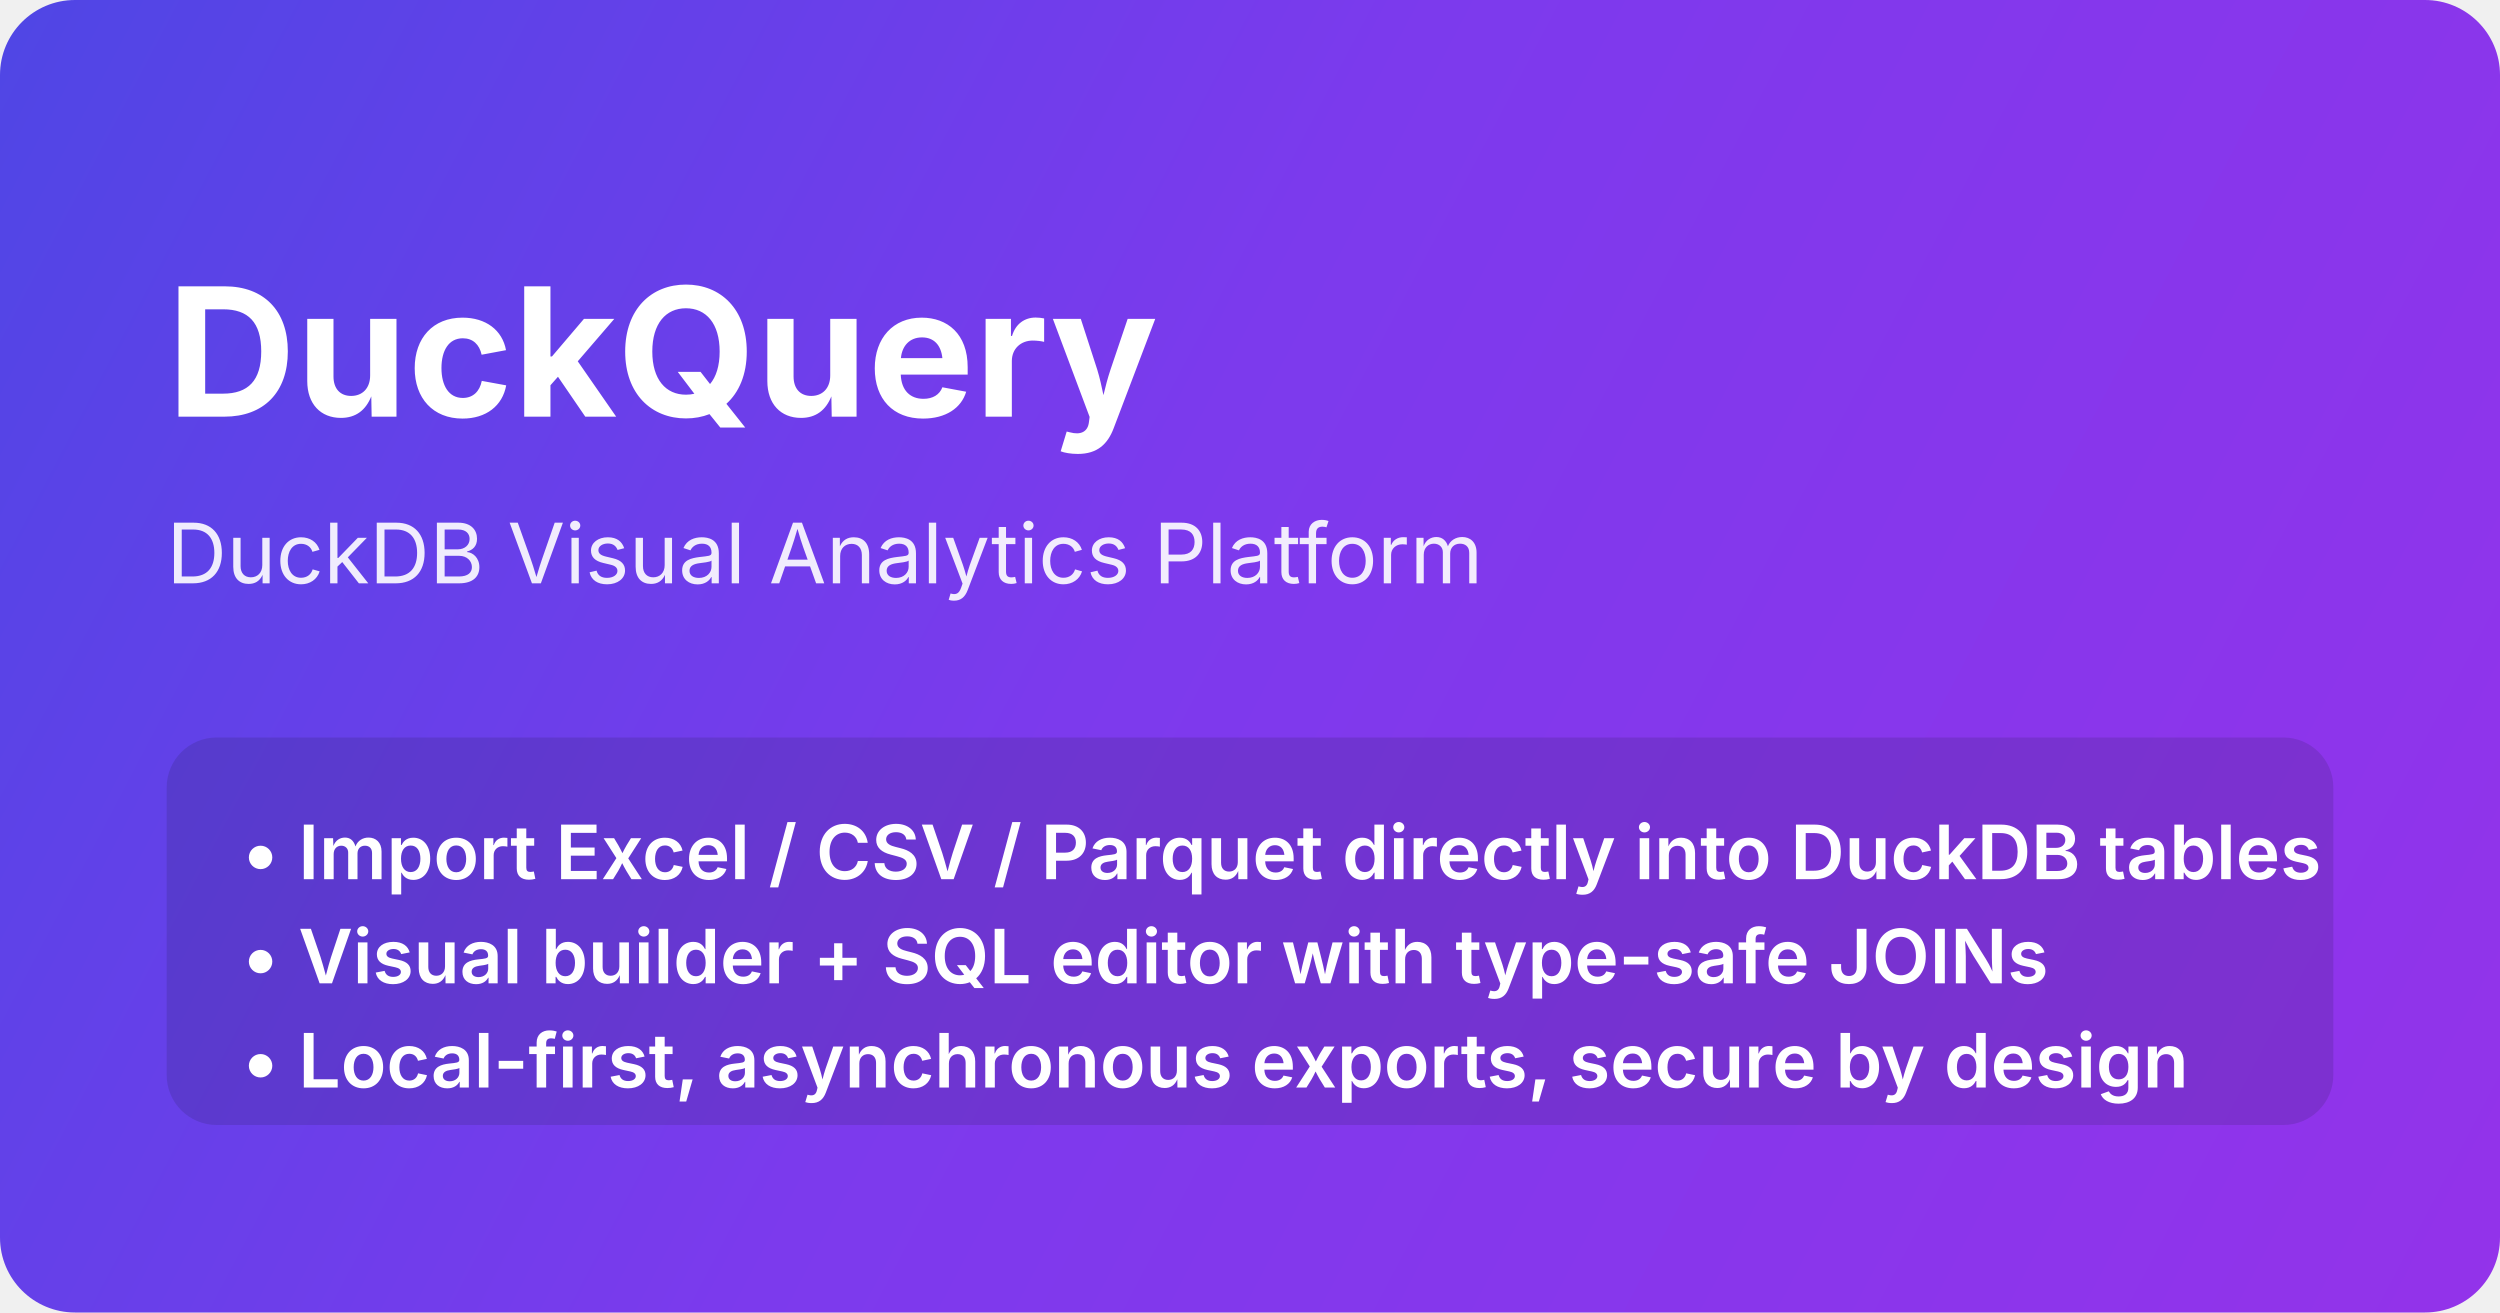
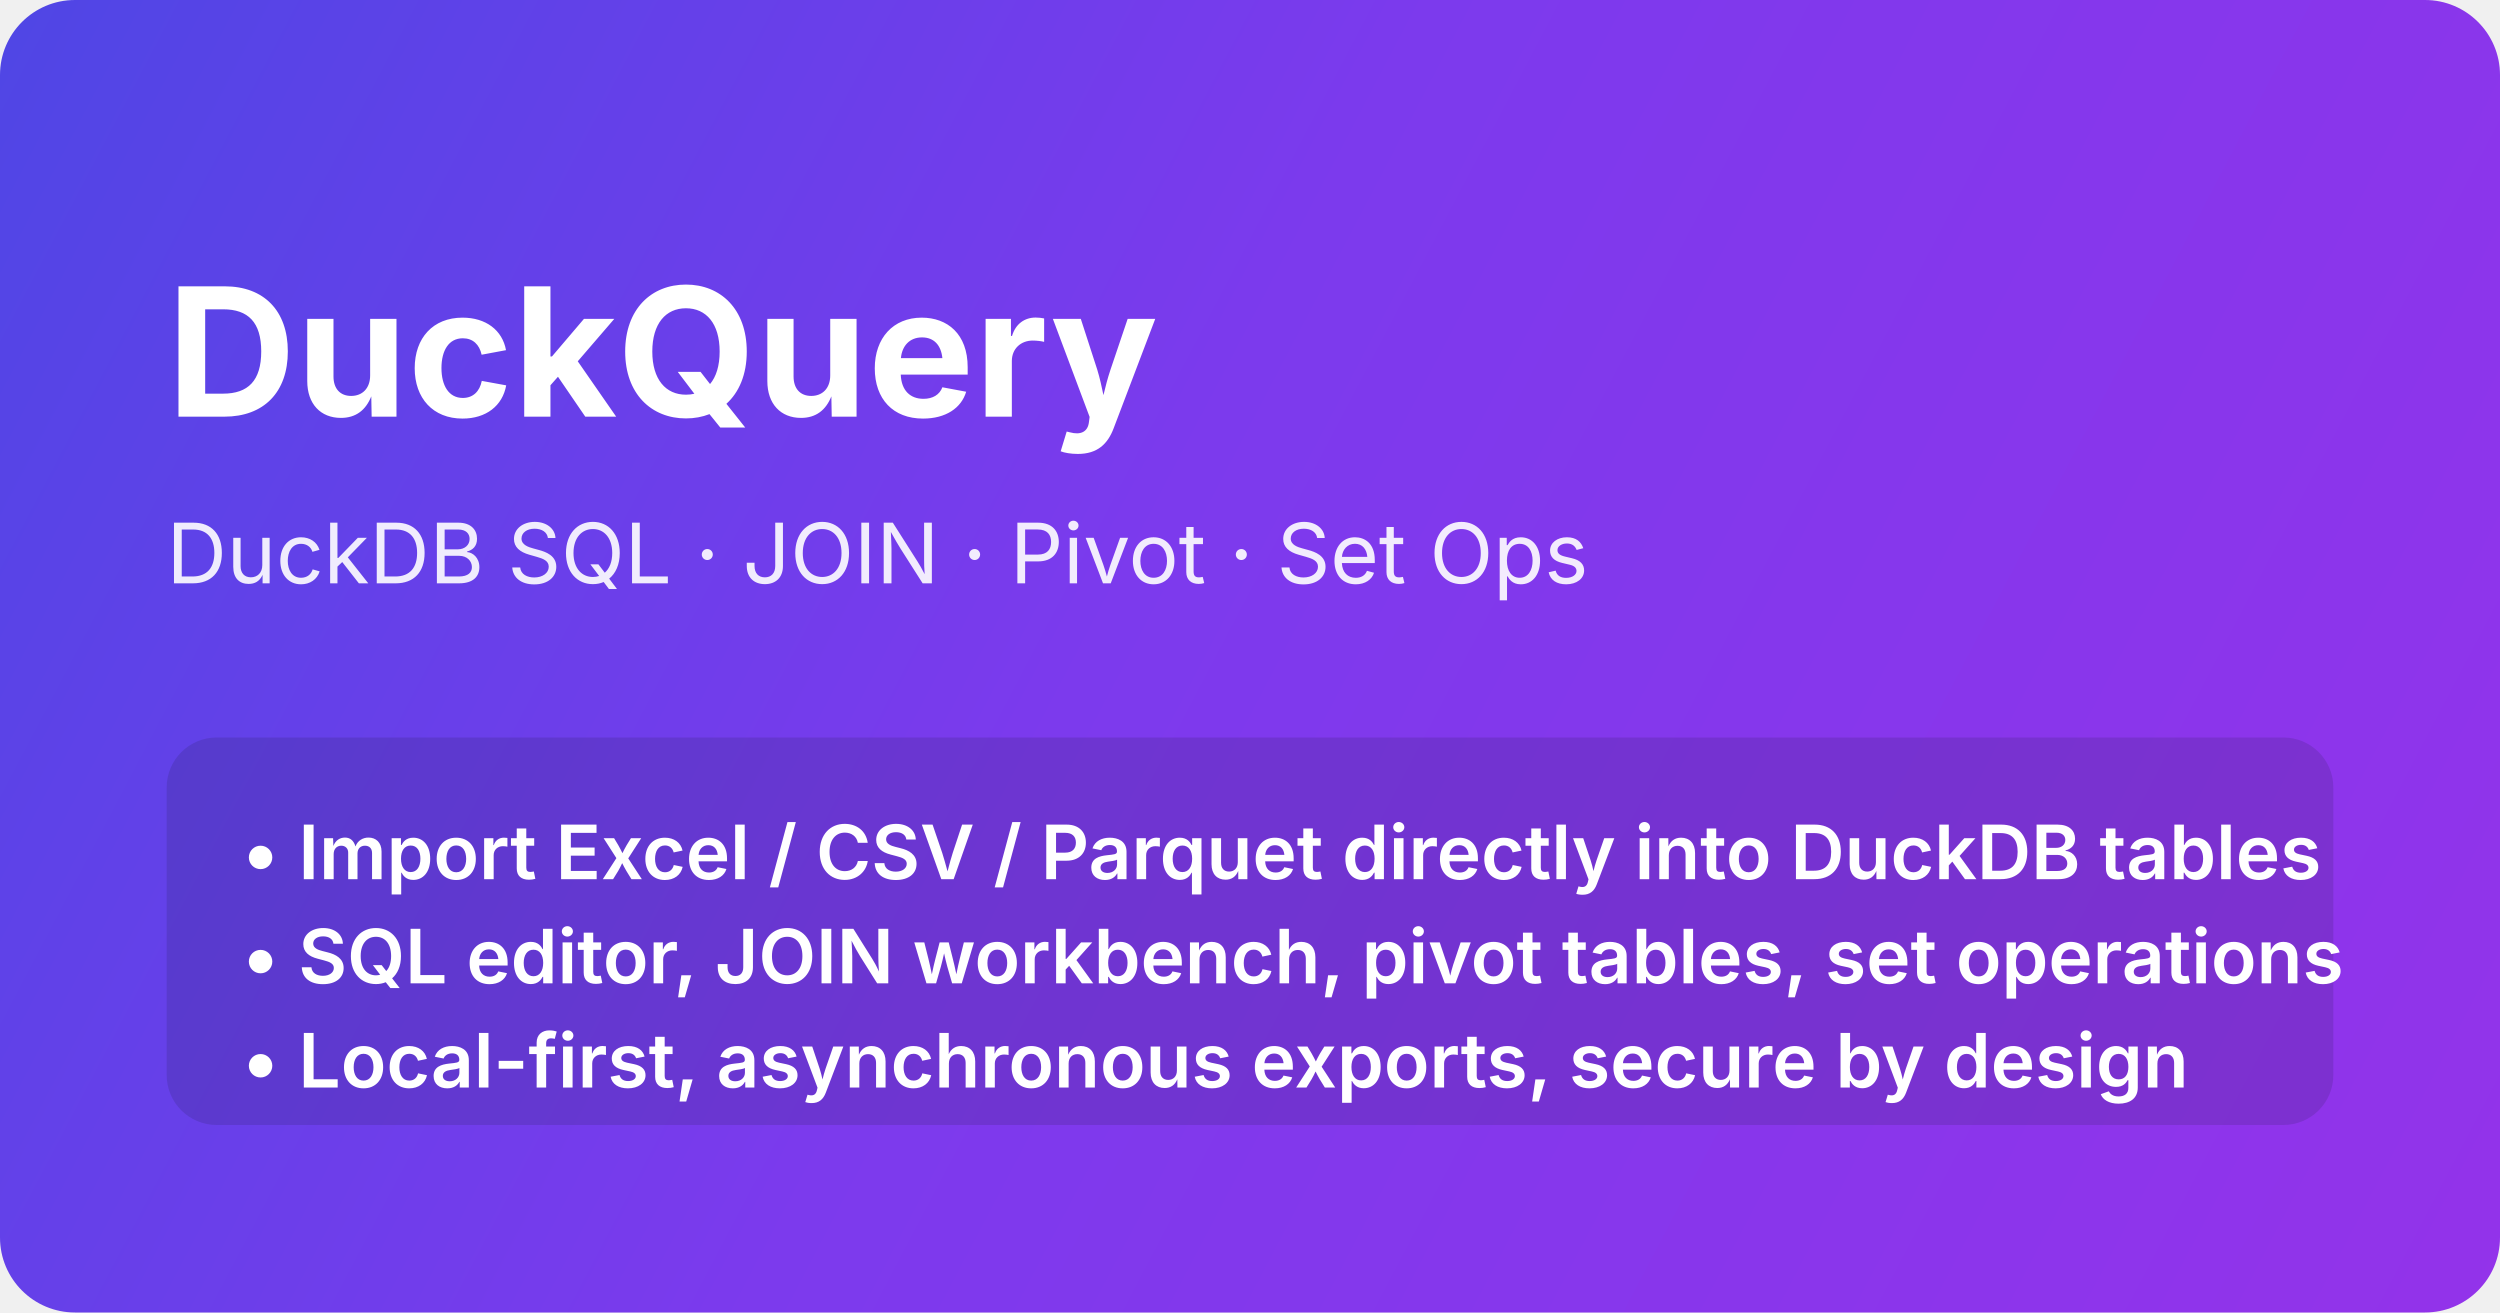
<svg xmlns="http://www.w3.org/2000/svg" width="1200" height="630" viewBox="0 0 1200 630" fill="none">
  <rect width="1200" height="630" rx="36" fill="url(#gradient)" />
  <defs>
    <linearGradient id="gradient" x1="0" y1="0" x2="1200" y2="630" gradientUnits="userSpaceOnUse">
      <stop offset="0" stop-color="#4f46e5" />
      <stop offset="0.45" stop-color="#7c3aed" />
      <stop offset="1" stop-color="#9333ea" />
    </linearGradient>
  </defs>
  <g fill="#ffffff" font-family="Inter, -apple-system, BlinkMacSystemFont, Segoe UI, sans-serif">
    <text x="80" y="200" font-size="86" font-weight="700">DuckQuery</text>
-     <text x="80" y="280" font-size="40" opacity="0.9">DuckDB Visual Analytics Platform</text>
+     <text x="80" y="280" font-size="40" opacity="0.9">DuckDB SQL · JOIN · Pivot · Set Ops</text>
  </g>
  <g transform="translate(80, 354)">
    <rect width="1040" height="186" rx="24" fill="rgba(15,23,42,0.14)" />
    <text x="36" y="68" font-size="36" fill="#ffffff" font-family="Inter, sans-serif" font-weight="600">
      • Import Excel / CSV / Parquet directly into DuckDB tables
    </text>
    <text x="36" y="118" font-size="36" fill="#ffffff" font-family="Inter, sans-serif" font-weight="600">
-       • Visual builder + SQL editor with type-safe JOINs
+       • SQL editor, JOIN workbench, pivot tables, set operations
    </text>
    <text x="36" y="168" font-size="36" fill="#ffffff" font-family="Inter, sans-serif" font-weight="600">
      • Local-first, asynchronous exports, secure by design
    </text>
  </g>
</svg>
